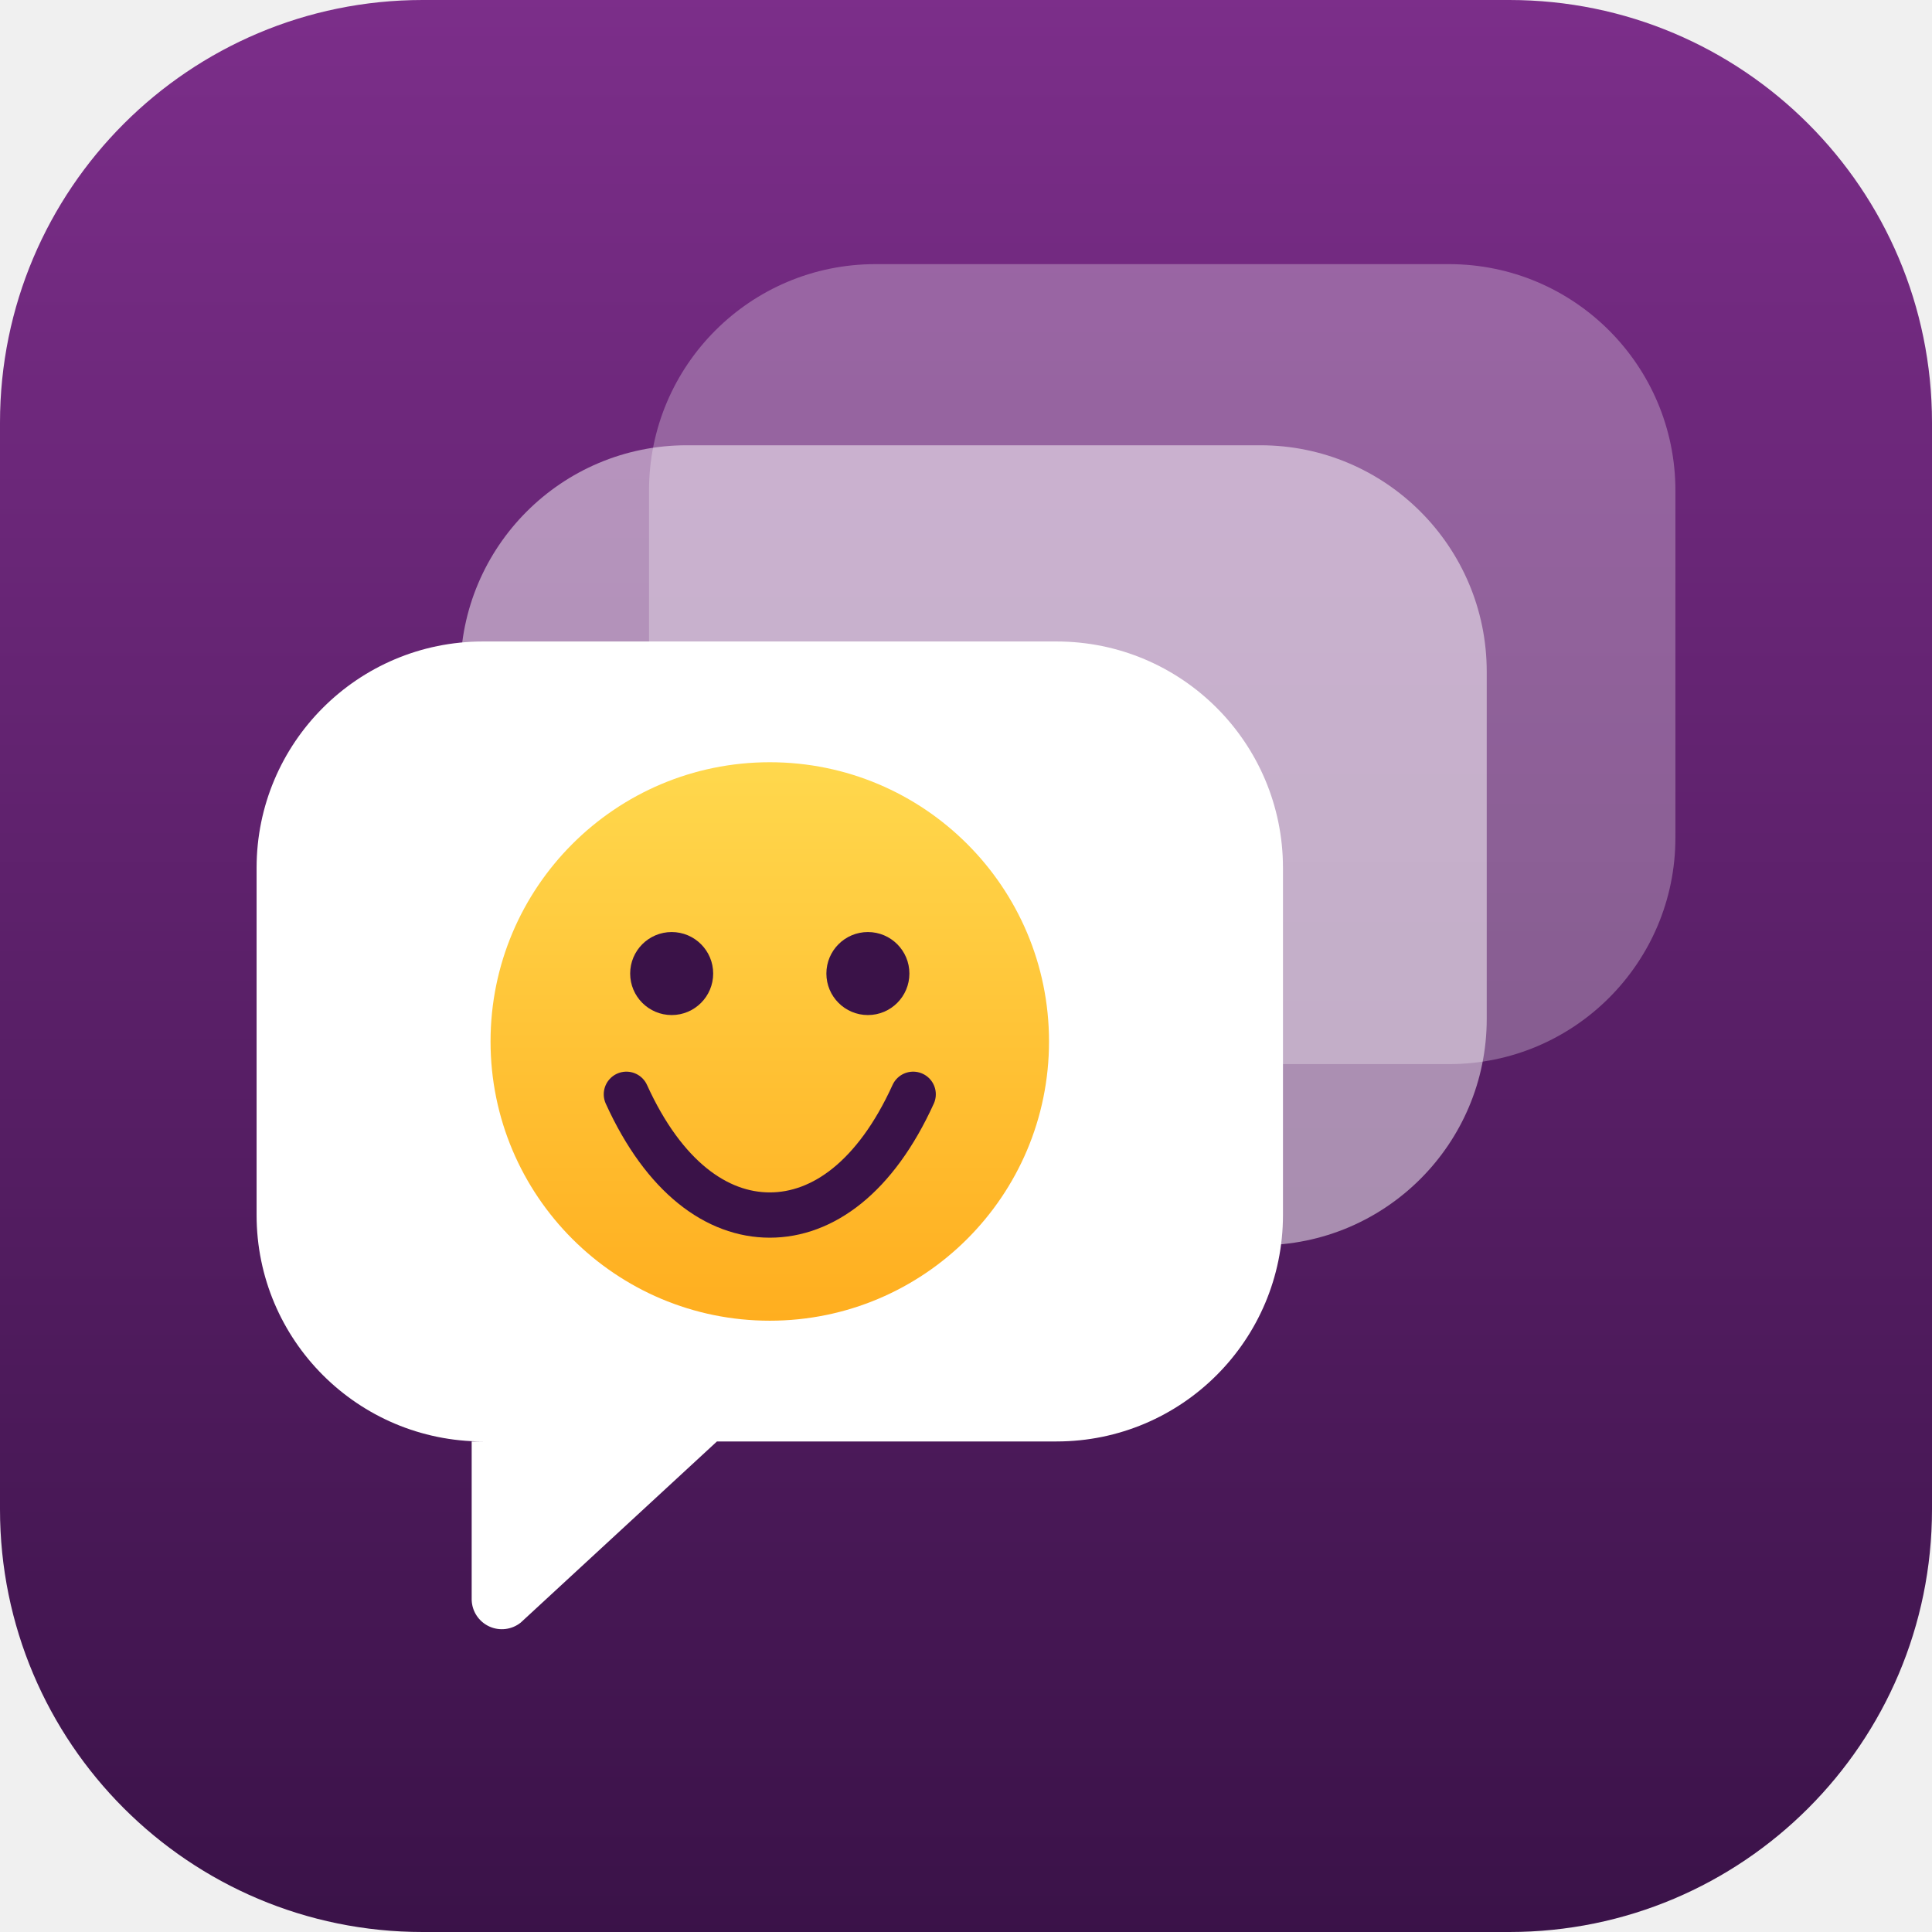
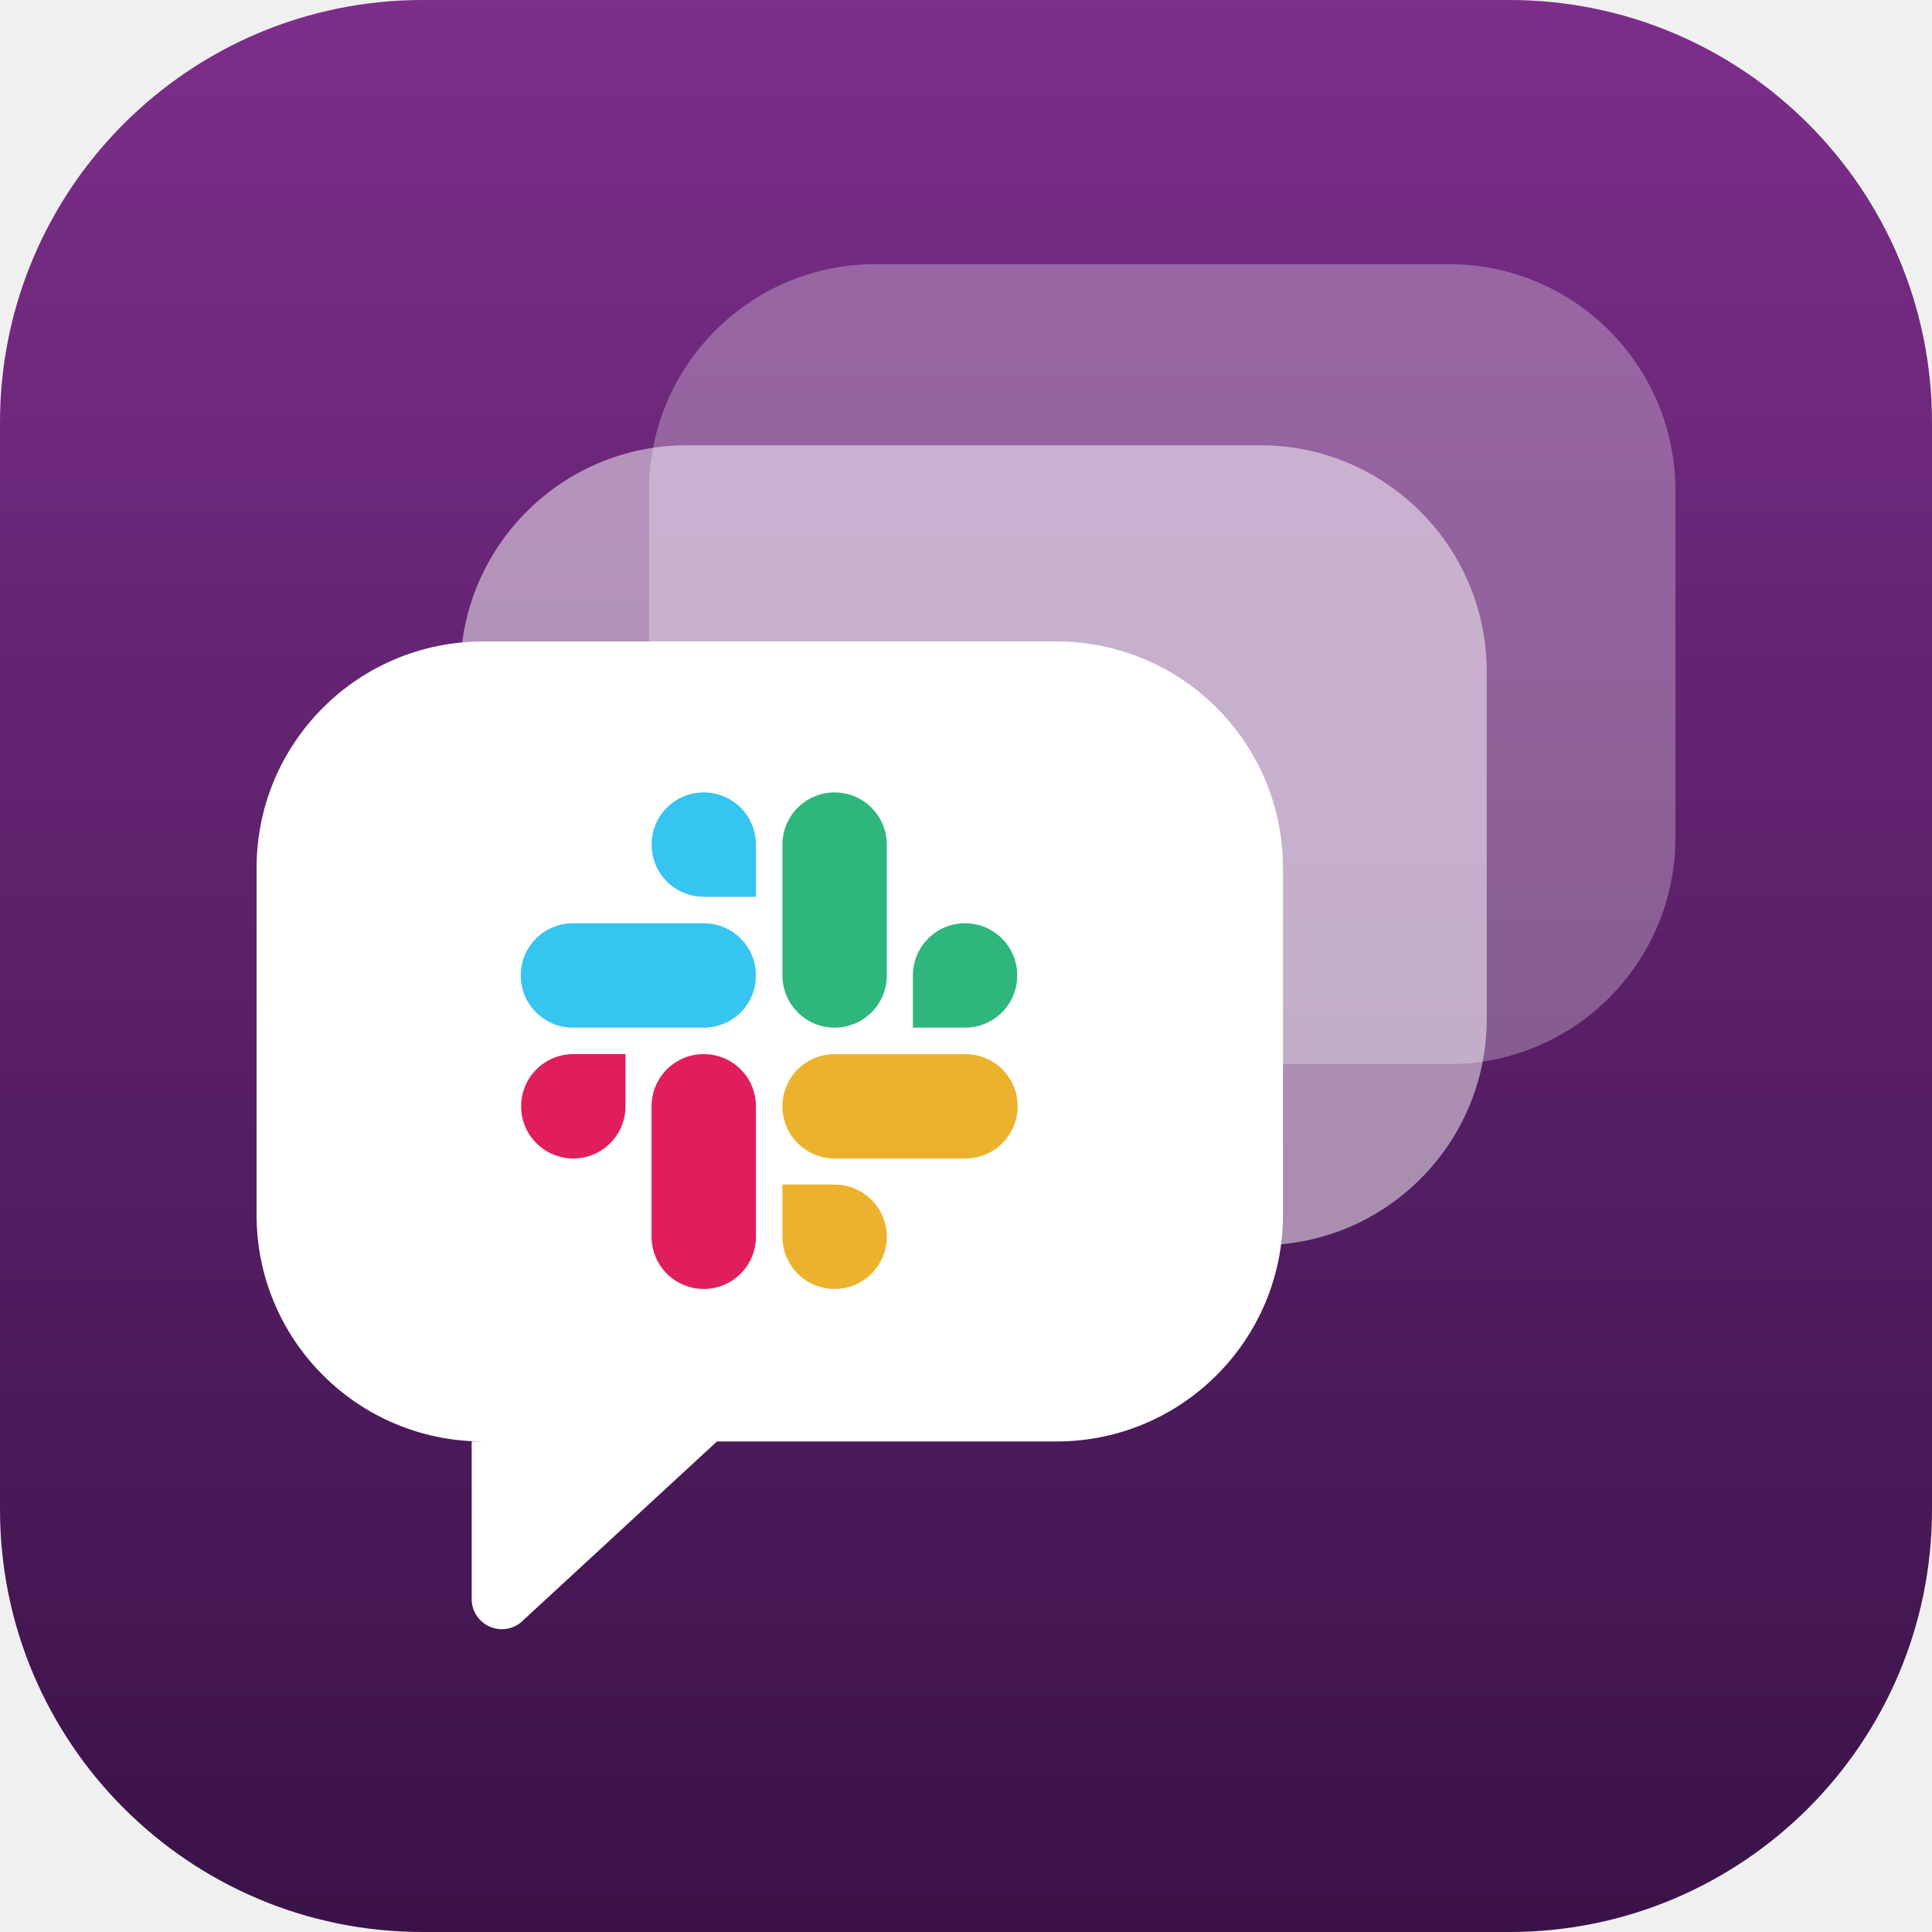
<svg xmlns="http://www.w3.org/2000/svg" width="512" height="512" viewBox="0 0 512 512">
  <defs>
    <linearGradient id="bg" x1="0" y1="0" x2="0" y2="1">
      <stop offset="0" stop-color="#7C2E8A" />
      <stop offset="1" stop-color="#3A1248" />
-     </linearGradient>
-     <linearGradient id="face" x1="0" y1="0" x2="0" y2="1">
-       <stop offset="0" stop-color="#FFD84D" />
-       <stop offset="1" stop-color="#FFAE1F" />
    </linearGradient>
    <path id="bubble" d="M60 0h152a60 60 0 0 1 60 60v92a60 60 0 0 1-60 60h-90l-52 48a8 8 0 0 1-13-6v-42h3A60 60 0 0 1 0 152V60A60 60 0 0 1 60 0z" />
  </defs>
  <rect width="512" height="512" rx="112" fill="url(#bg)" />
  <use href="#bubble" x="172" y="70" fill="#FFFFFF" fill-opacity=".28" />
  <use href="#bubble" x="122" y="118" fill="#FFFFFF" fill-opacity=".5" />
  <use href="#bubble" x="68" y="170" fill="#FFFFFF" />
-   <circle cx="204" cy="276" r="74" fill="url(#face)" />
-   <circle cx="178" cy="258" r="11" fill="#3A1248" />
-   <circle cx="230" cy="258" r="11" fill="#3A1248" />
-   <path d="M166 290c10 22 24 32 38 32s28-10 38-32" fill="none" stroke="#3A1248" stroke-width="12" stroke-linecap="round" />
+   <svg x="138" y="210" width="132" height="132" viewBox="0 0 256 256">
+     <path fill="#e01e5a" d="M53.841 161.32c0 14.832-11.987 26.82-26.819 26.82S.203 176.152.203 161.32c0-14.831 11.987-26.818 26.82-26.818H53.84zm13.41 0c0-14.831 11.987-26.818 26.819-26.818s26.819 11.987 26.819 26.819v67.047c0 14.832-11.987 26.82-26.82 26.82c-14.83 0-26.818-11.988-26.818-26.82z" />
+     <path fill="#36c5f0" d="M94.07 53.638c-14.832 0-26.82-11.987-26.82-26.819S79.239 0 94.07 0s26.819 11.987 26.819 26.819v26.82zm0 13.613c14.832 0 26.819 11.987 26.819 26.819s-11.987 26.819-26.82 26.819H26.82C11.987 120.889 0 108.902 0 94.069c0-14.83 11.987-26.818 26.819-26.818z" />
+     <path fill="#2eb67d" d="M201.55 94.07c0-14.832 11.987-26.82 26.818-26.82s26.82 11.988 26.82 26.82s-11.988 26.819-26.82 26.819H201.55zm-13.41 0c0 14.832-11.988 26.819-26.82 26.819c-14.831 0-26.818-11.987-26.818-26.82V26.82C134.502 11.987 146.489 0 161.32 0s26.819 11.987 26.819 26.819z" />
+     <path fill="#ecb22e" d="M161.32 201.55c14.832 0 26.82 11.987 26.82 26.818s-11.988 26.82-26.82 26.82c-14.831 0-26.818-11.988-26.818-26.82V201.55zm0-13.41c-14.831 0-26.818-11.988-26.818-26.82c0-14.831 11.987-26.818 26.819-26.818h67.25c14.832 0 26.82 11.987 26.82 26.819s-11.988 26.819-26.82 26.819z" />
+   </svg>
</svg>
